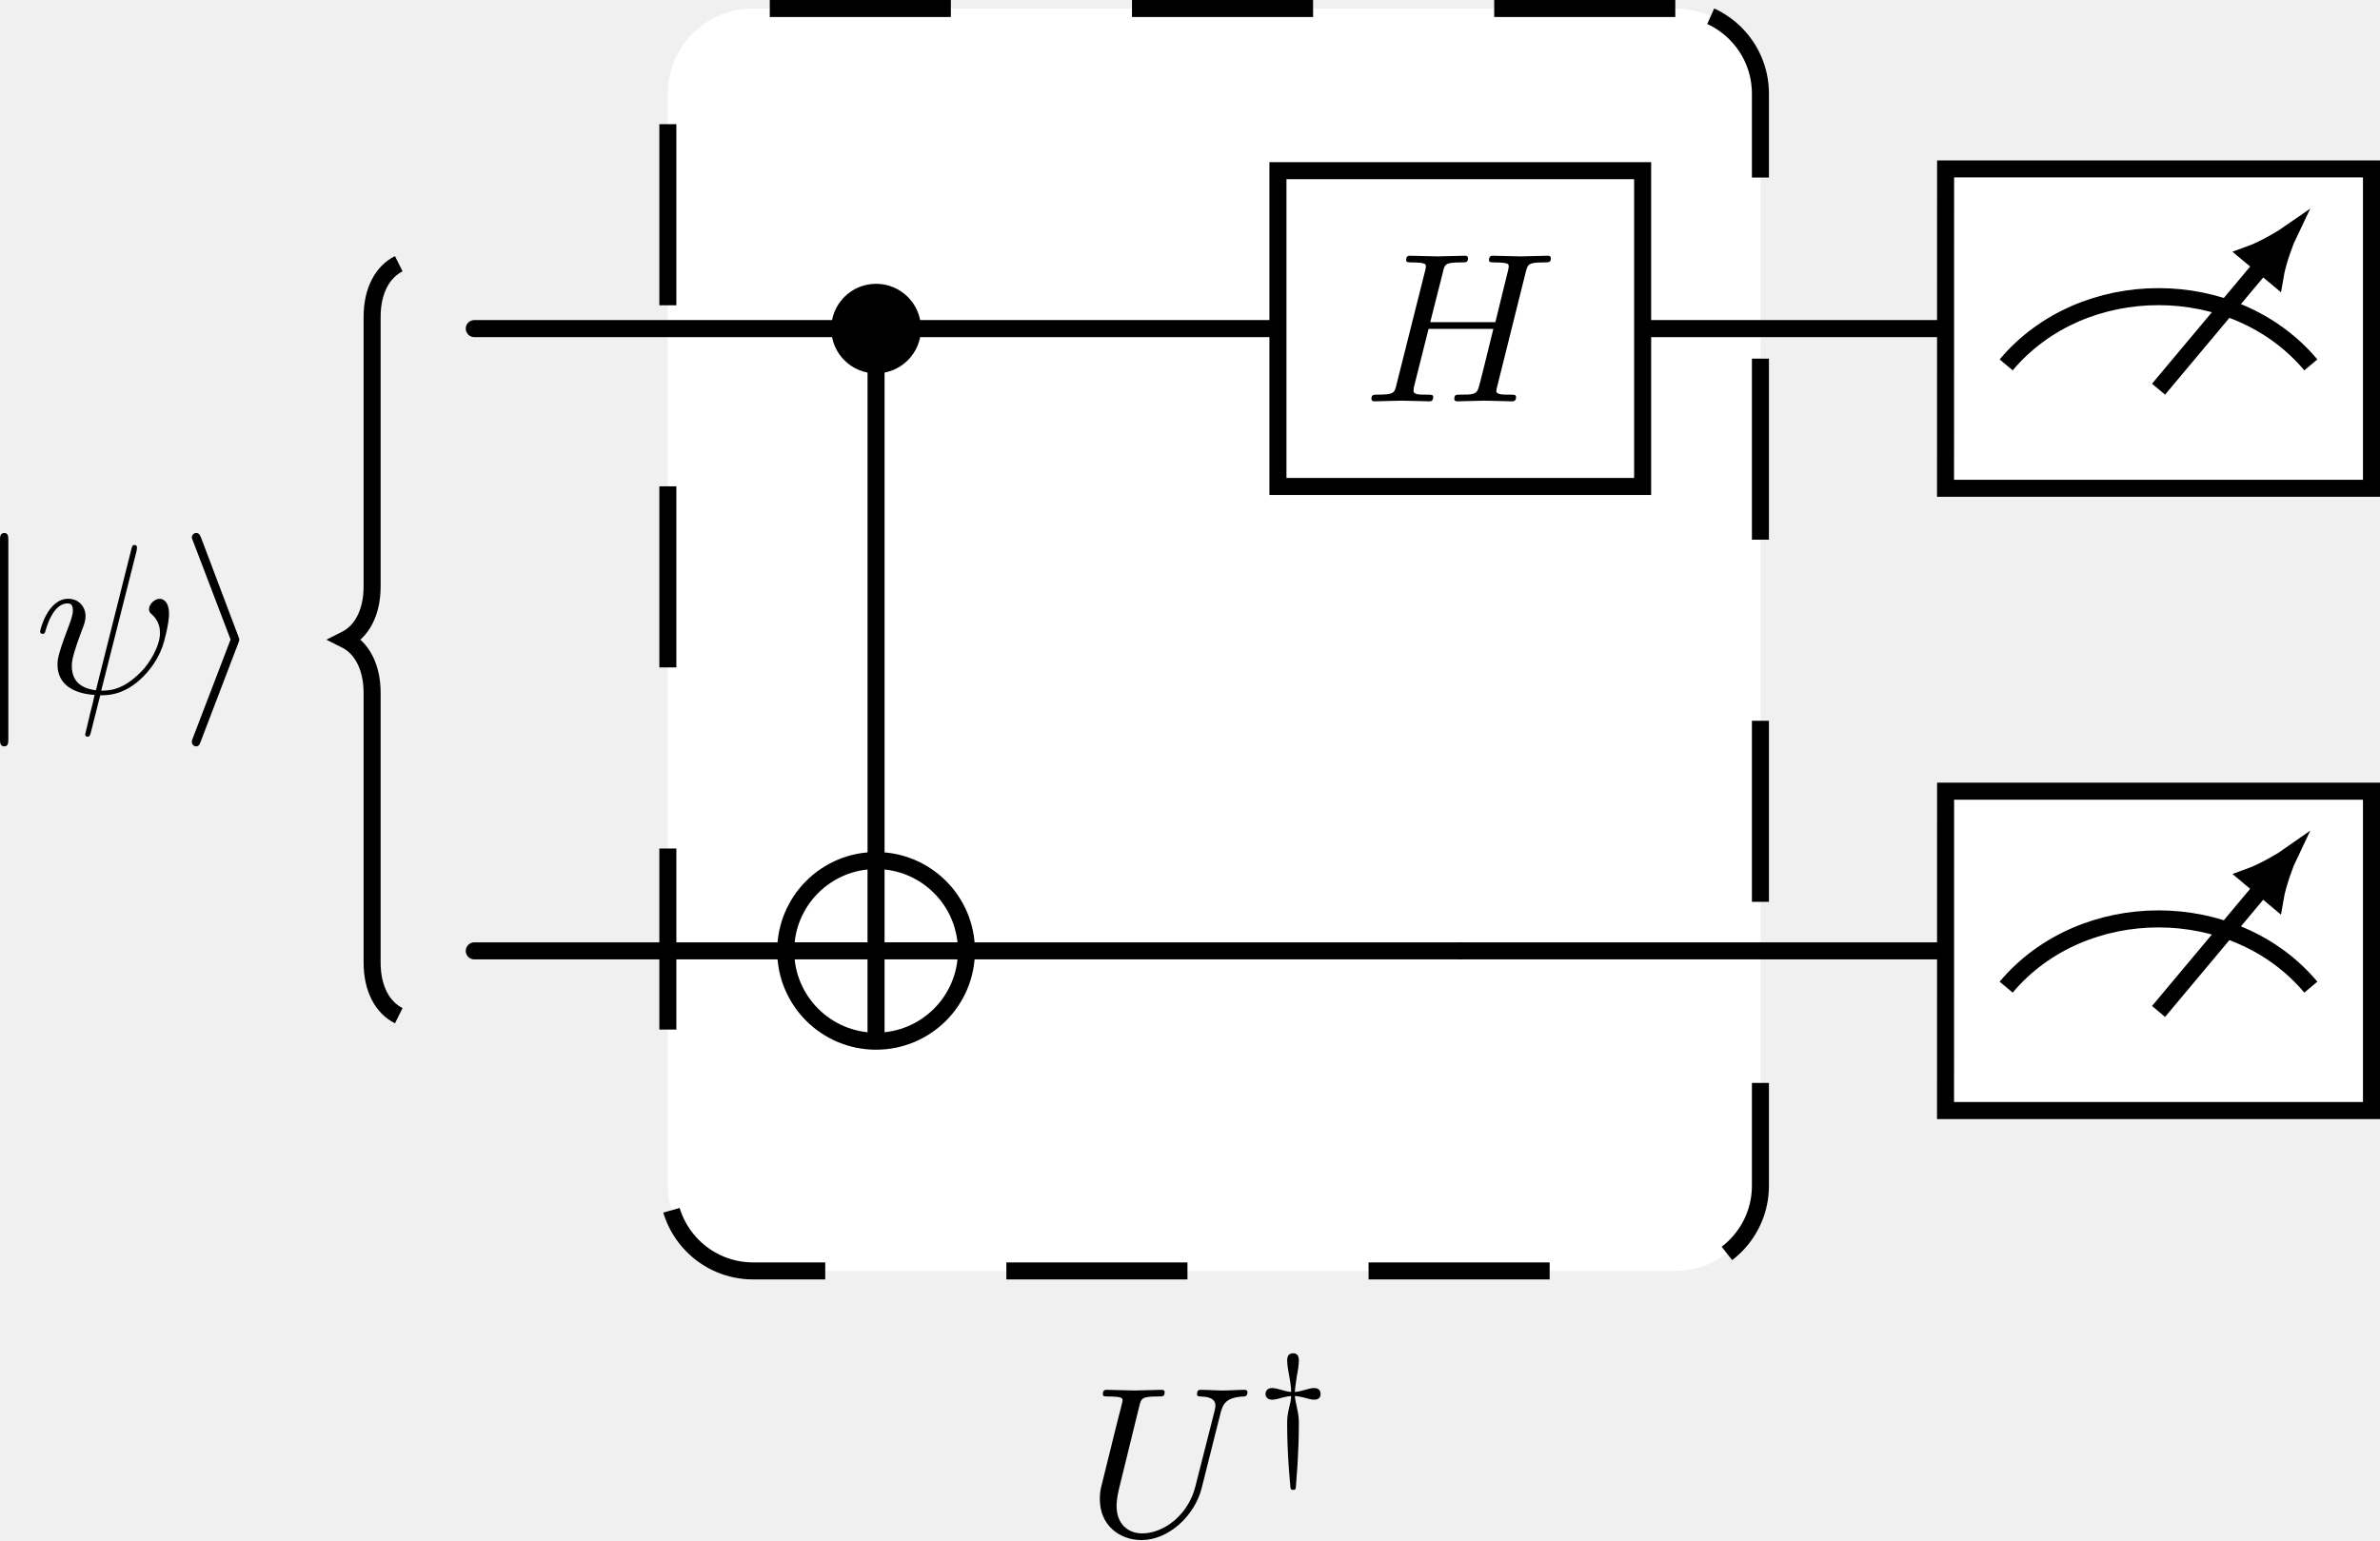
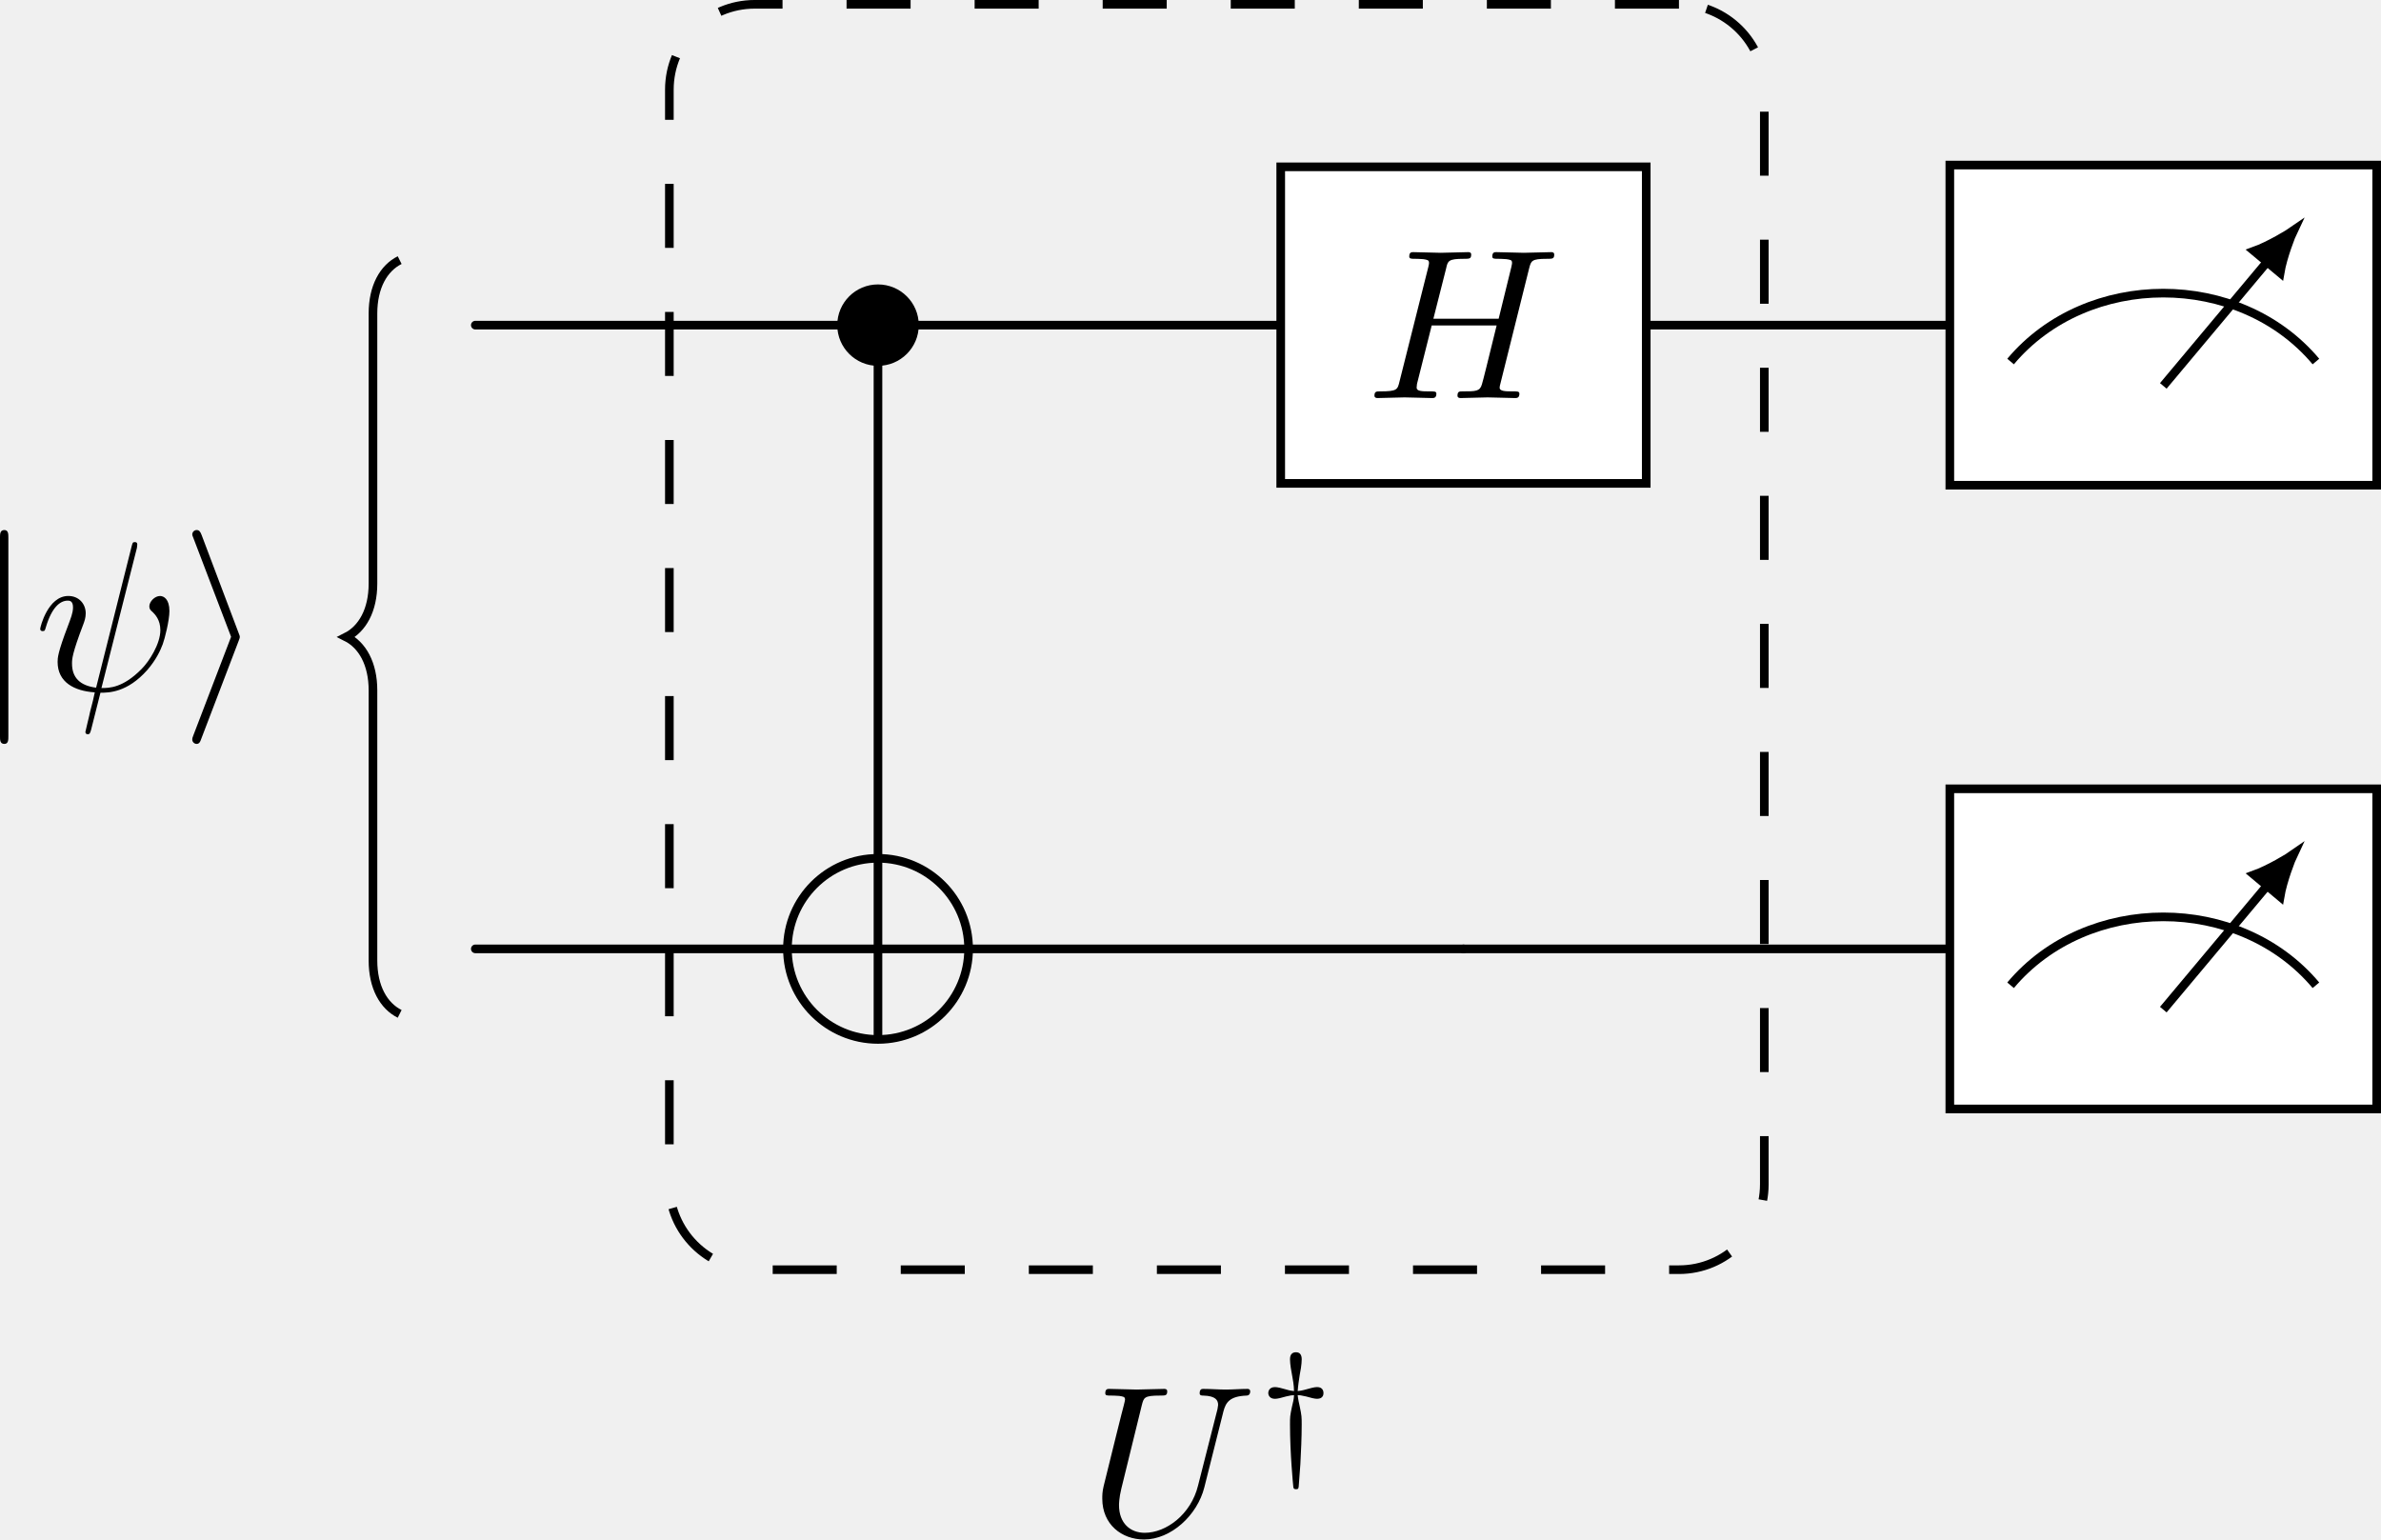
- <svg xmlns="http://www.w3.org/2000/svg" xmlns:xlink="http://www.w3.org/1999/xlink" width="39.28mm" height="25.423mm" viewBox="0 0 39.28 25.423" version="1.1" id="svg5" xml:space="preserve">
+ <svg xmlns="http://www.w3.org/2000/svg" xmlns:xlink="http://www.w3.org/1999/xlink" width="77.546mm" height="50.141mm" viewBox="0 0 77.546 50.141" version="1.1" id="svg5" xml:space="preserve">
  <defs id="defs2">
    <g id="g654">
      <g id="glyph-0-0" />
      <g id="glyph-0-1">
        <path d="M 6.328,-5.766 C 6.438,-6.172 6.609,-6.469 7.406,-6.5 c 0.047,0 0.172,-0.016 0.172,-0.203 0,0 0,-0.109 -0.125,-0.109 -0.328,0 -0.688,0.031 -1.016,0.031 -0.344,0 -0.719,-0.031 -1.047,-0.031 -0.062,0 -0.172,0 -0.172,0.203 C 5.219,-6.5 5.312,-6.5 5.391,-6.5 c 0.578,0.016 0.688,0.219 0.688,0.438 0,0.031 -0.031,0.188 -0.031,0.203 l -0.906,3.562 C 4.812,-0.953 3.656,-0.094 2.656,-0.094 c -0.672,0 -1.203,-0.438 -1.203,-1.297 0,-0.016 0,-0.328 0.109,-0.766 L 2.516,-6.047 C 2.609,-6.406 2.625,-6.5 3.359,-6.5 c 0.266,0 0.344,0 0.344,-0.203 0,-0.109 -0.109,-0.109 -0.141,-0.109 -0.281,0 -1,0.031 -1.281,0.031 -0.281,0 -1,-0.031 -1.281,-0.031 -0.078,0 -0.188,0 -0.188,0.203 C 0.812,-6.5 0.891,-6.5 1.094,-6.5 c 0.016,0 0.203,0 0.375,0.016 0.172,0.031 0.266,0.031 0.266,0.172 0,0.047 -0.109,0.469 -0.172,0.703 l -0.219,0.875 C 1.25,-4.344 0.781,-2.469 0.734,-2.266 0.672,-2 0.672,-1.844 0.672,-1.688 c 0,1.203 0.906,1.906 1.953,1.906 1.25,0 2.484,-1.125 2.812,-2.438 z m 0,0" id="path634" />
      </g>
      <g id="glyph-0-2">
        <path d="m 4.812,-6.656 c 0,-0.047 0.016,-0.109 0.016,-0.156 0,-0.094 -0.062,-0.109 -0.109,-0.109 -0.109,0 -0.109,0.031 -0.156,0.203 L 2.906,-0.125 c -0.75,-0.094 -1.125,-0.469 -1.125,-1.125 0,-0.203 0,-0.453 0.531,-1.844 0.047,-0.125 0.109,-0.297 0.109,-0.5 0,-0.438 -0.312,-0.812 -0.812,-0.812 -0.953,0 -1.312,1.453 -1.312,1.531 0,0.109 0.094,0.109 0.109,0.109 0.109,0 0.109,-0.031 0.156,-0.188 0.281,-0.938 0.672,-1.234 1.016,-1.234 0.078,0 0.25,0 0.25,0.312 0,0.266 -0.109,0.516 -0.234,0.859 C 1.109,-1.75 1.109,-1.5 1.109,-1.328 1.109,-0.375 1.891,0.031 2.844,0.094 2.766,0.453 2.766,0.469 2.625,1 2.609,1.109 2.406,1.906 2.406,1.938 c 0,0.016 0,0.109 0.109,0.109 0.031,0 0.078,0 0.094,-0.047 0.031,-0.016 0.094,-0.266 0.125,-0.406 l 0.375,-1.484 c 0.375,0 1.25,0 2.188,-1.062 0.406,-0.469 0.609,-0.906 0.719,-1.203 0.094,-0.25 0.312,-1.109 0.312,-1.547 0,-0.562 -0.266,-0.703 -0.438,-0.703 -0.25,0 -0.5,0.266 -0.5,0.484 0,0.125 0.062,0.188 0.156,0.266 0.109,0.109 0.359,0.359 0.359,0.844 0,0.641 -0.516,1.453 -0.875,1.812 -0.875,0.891 -1.516,0.891 -1.875,0.891 z m 0,0" id="path637" />
      </g>
      <g id="glyph-0-3">
        <path d="M 7.609,-6.047 C 7.703,-6.406 7.719,-6.5 8.438,-6.5 c 0.266,0 0.344,0 0.344,-0.203 0,-0.109 -0.109,-0.109 -0.141,-0.109 -0.281,0 -1,0.031 -1.281,0.031 -0.281,0 -0.984,-0.031 -1.281,-0.031 -0.078,0 -0.188,0 -0.188,0.203 0,0.109 0.094,0.109 0.281,0.109 0.016,0 0.203,0 0.375,0.016 0.188,0.031 0.266,0.031 0.266,0.172 0,0.031 0,0.047 -0.031,0.188 L 6.188,-3.703 H 3.141 l 0.594,-2.344 C 3.812,-6.406 3.844,-6.5 4.562,-6.5 c 0.266,0 0.344,0 0.344,-0.203 0,-0.109 -0.109,-0.109 -0.141,-0.109 -0.281,0 -1,0.031 -1.281,0.031 -0.281,0 -0.984,-0.031 -1.281,-0.031 -0.078,0 -0.188,0 -0.188,0.203 0,0.109 0.094,0.109 0.281,0.109 0.016,0 0.203,0 0.375,0.016 0.172,0.031 0.266,0.031 0.266,0.172 0,0.031 0,0.062 -0.031,0.188 L 1.562,-0.781 c -0.094,0.391 -0.109,0.469 -0.906,0.469 -0.172,0 -0.266,0 -0.266,0.203 C 0.391,0 0.516,0 0.531,0 0.812,0 1.516,-0.031 1.797,-0.031 2,-0.031 2.219,-0.016 2.438,-0.016 2.656,-0.016 2.875,0 3.078,0 3.156,0 3.281,0 3.281,-0.203 3.281,-0.312 3.188,-0.312 3,-0.312 c -0.375,0 -0.641,0 -0.641,-0.172 0,-0.062 0.016,-0.109 0.016,-0.172 l 0.688,-2.734 h 3.031 c -0.406,1.656 -0.641,2.609 -0.688,2.75 C 5.312,-0.312 5.125,-0.312 4.5,-0.312 c -0.141,0 -0.234,0 -0.234,0.203 C 4.266,0 4.391,0 4.406,0 4.688,0 5.391,-0.031 5.672,-0.031 5.875,-0.031 6.094,-0.016 6.312,-0.016 6.531,-0.016 6.75,0 6.953,0 7.031,0 7.156,0 7.156,-0.203 7.156,-0.312 7.062,-0.312 6.875,-0.312 c -0.359,0 -0.641,0 -0.641,-0.172 0,-0.062 0.016,-0.109 0.031,-0.172 z m 0,0" id="path640" />
      </g>
      <g id="glyph-1-0" />
      <g id="glyph-1-1">
        <path d="m 1.906,-2.906 c 0.109,0 0.172,0.016 0.391,0.062 0.219,0.062 0.391,0.109 0.516,0.109 0.281,0 0.297,-0.203 0.297,-0.266 0,-0.062 -0.016,-0.281 -0.297,-0.281 -0.125,0 -0.297,0.047 -0.516,0.109 -0.219,0.062 -0.281,0.062 -0.391,0.078 0.016,-0.25 0.062,-0.531 0.094,-0.75 0.031,-0.141 0.094,-0.5 0.094,-0.734 0,-0.219 -0.094,-0.328 -0.266,-0.328 -0.156,0 -0.281,0.078 -0.281,0.328 0,0.219 0.062,0.578 0.109,0.812 0.016,0.078 0.078,0.406 0.078,0.672 C 1.641,-3.109 1.562,-3.109 1.359,-3.172 1.141,-3.234 0.969,-3.281 0.844,-3.281 c -0.281,0 -0.312,0.219 -0.312,0.281 0,0.047 0.031,0.266 0.312,0.266 0.125,0 0.297,-0.047 0.516,-0.109 0.203,-0.047 0.281,-0.062 0.375,-0.062 0,0.172 -0.062,0.391 -0.094,0.531 -0.094,0.438 -0.094,0.484 -0.094,0.844 0,1.344 0.141,2.781 0.156,2.922 0.016,0.062 0.031,0.094 0.125,0.094 0.109,0 0.109,-0.031 0.125,-0.125 0,-0.016 0.047,-0.625 0.078,-1.047 0.031,-0.609 0.062,-1.219 0.062,-1.844 0,-0.359 0,-0.406 -0.094,-0.859 -0.016,-0.062 -0.078,-0.344 -0.094,-0.516 z m 0,0" id="path644" />
      </g>
      <g id="glyph-2-0" />
      <g id="glyph-2-1">
        <path d="m 1.578,-7.125 c 0,-0.172 0,-0.359 -0.188,-0.359 -0.203,0 -0.203,0.188 -0.203,0.359 v 9.266 c 0,0.172 0,0.359 0.203,0.359 0.188,0 0.188,-0.188 0.188,-0.359 z m 0,0" id="path648" />
      </g>
      <g id="glyph-2-2">
        <path d="M 2.719,-2.328 C 2.766,-2.438 2.766,-2.469 2.766,-2.5 c 0,-0.016 0,-0.047 -0.047,-0.156 L 0.984,-7.25 c -0.062,-0.172 -0.125,-0.234 -0.234,-0.234 -0.109,0 -0.203,0.094 -0.203,0.203 0,0.031 0,0.047 0.047,0.156 L 2.359,-2.5 0.594,2.109 C 0.547,2.219 0.547,2.25 0.547,2.297 0.547,2.406 0.641,2.5 0.75,2.5 0.875,2.5 0.922,2.391 0.953,2.297 Z m 0,0" id="path651" />
      </g>
    </g>
    <clipPath id="clip-0">
      <path clip-rule="nonzero" d="m 41,40 h 9 v 9 h -9 z m 0,0" id="path656" />
    </clipPath>
    <clipPath id="clip-1">
      <path clip-rule="nonzero" d="m 49.723,44.492 c 0,-2.336 -1.895,-4.227 -4.23,-4.227 -2.332,0 -4.227,1.891 -4.227,4.227 0,2.336 1.895,4.227 4.227,4.227 2.336,0 4.23,-1.891 4.23,-4.227 z m 0,0" id="path659" />
    </clipPath>
    <clipPath id="clip-2">
      <path clip-rule="nonzero" d="M 95.527,7.902 H 115.453 V 22.848 H 95.527 Z m 0,0" id="path662" />
    </clipPath>
    <clipPath id="clip-3">
      <path clip-rule="nonzero" d="m 98,7.902 h 17.453 V 22.848 H 98 Z m 0,0" id="path665" />
    </clipPath>
    <clipPath id="clip-4">
      <path clip-rule="nonzero" d="M 95.527,37.02 H 115.453 V 51.965 H 95.527 Z m 0,0" id="path668" />
    </clipPath>
    <clipPath id="clip-5">
      <path clip-rule="nonzero" d="m 98,37.02 h 17.453 V 51.965 H 98 Z m 0,0" id="path671" />
    </clipPath>
+     <g id="g517">
+       <g id="glyph-0-0-2" />
+       <g id="glyph-0-1-2">
+         <path d="M 6.328,-5.766 C 6.438,-6.172 6.609,-6.469 7.406,-6.5 c 0.047,0 0.172,-0.016 0.172,-0.203 0,0 0,-0.109 -0.125,-0.109 -0.328,0 -0.688,0.031 -1.016,0.031 -0.344,0 -0.719,-0.031 -1.047,-0.031 -0.062,0 -0.172,0 -0.172,0.203 C 5.219,-6.5 5.312,-6.5 5.391,-6.5 c 0.578,0.016 0.688,0.219 0.688,0.438 0,0.031 -0.031,0.188 -0.031,0.203 l -0.906,3.562 C 4.812,-0.953 3.656,-0.094 2.656,-0.094 c -0.672,0 -1.203,-0.438 -1.203,-1.297 0,-0.016 0,-0.328 0.109,-0.766 L 2.516,-6.047 C 2.609,-6.406 2.625,-6.5 3.359,-6.5 c 0.266,0 0.344,0 0.344,-0.203 0,-0.109 -0.109,-0.109 -0.141,-0.109 -0.281,0 -1,0.031 -1.281,0.031 -0.281,0 -1,-0.031 -1.281,-0.031 -0.078,0 -0.188,0 -0.188,0.203 C 0.812,-6.5 0.891,-6.5 1.094,-6.5 c 0.016,0 0.203,0 0.375,0.016 0.172,0.031 0.266,0.031 0.266,0.172 0,0.047 -0.109,0.469 -0.172,0.703 l -0.219,0.875 C 1.25,-4.344 0.781,-2.469 0.734,-2.266 0.672,-2 0.672,-1.844 0.672,-1.688 c 0,1.203 0.906,1.906 1.953,1.906 1.25,0 2.484,-1.125 2.812,-2.438 z m 0,0" id="path497" />
+       </g>
+       <g id="glyph-0-2-5">
+         <path d="m 4.812,-6.656 c 0,-0.047 0.016,-0.109 0.016,-0.156 0,-0.094 -0.062,-0.109 -0.109,-0.109 -0.109,0 -0.109,0.031 -0.156,0.203 L 2.906,-0.125 c -0.75,-0.094 -1.125,-0.469 -1.125,-1.125 0,-0.203 0,-0.453 0.531,-1.844 0.047,-0.125 0.109,-0.297 0.109,-0.5 0,-0.438 -0.312,-0.812 -0.812,-0.812 -0.953,0 -1.312,1.453 -1.312,1.531 0,0.109 0.094,0.109 0.109,0.109 0.109,0 0.109,-0.031 0.156,-0.188 0.281,-0.938 0.672,-1.234 1.016,-1.234 0.078,0 0.25,0 0.25,0.312 0,0.266 -0.109,0.516 -0.234,0.859 C 1.109,-1.75 1.109,-1.5 1.109,-1.328 1.109,-0.375 1.891,0.031 2.844,0.094 2.766,0.453 2.766,0.469 2.625,1 2.609,1.109 2.406,1.906 2.406,1.938 c 0,0.016 0,0.109 0.109,0.109 0.031,0 0.078,0 0.094,-0.047 0.031,-0.016 0.094,-0.266 0.125,-0.406 l 0.375,-1.484 c 0.375,0 1.25,0 2.188,-1.062 0.406,-0.469 0.609,-0.906 0.719,-1.203 0.094,-0.25 0.312,-1.109 0.312,-1.547 0,-0.562 -0.266,-0.703 -0.438,-0.703 -0.25,0 -0.5,0.266 -0.5,0.484 0,0.125 0.062,0.188 0.156,0.266 0.109,0.109 0.359,0.359 0.359,0.844 0,0.641 -0.516,1.453 -0.875,1.812 -0.875,0.891 -1.516,0.891 -1.875,0.891 z m 0,0" id="path500" />
+       </g>
+       <g id="glyph-0-3-2">
+         <path d="M 7.609,-6.047 C 7.703,-6.406 7.719,-6.5 8.438,-6.5 c 0.266,0 0.344,0 0.344,-0.203 0,-0.109 -0.109,-0.109 -0.141,-0.109 -0.281,0 -1,0.031 -1.281,0.031 -0.281,0 -0.984,-0.031 -1.281,-0.031 -0.078,0 -0.188,0 -0.188,0.203 0,0.109 0.094,0.109 0.281,0.109 0.016,0 0.203,0 0.375,0.016 0.188,0.031 0.266,0.031 0.266,0.172 0,0.031 0,0.047 -0.031,0.188 L 6.188,-3.703 H 3.141 l 0.594,-2.344 C 3.812,-6.406 3.844,-6.5 4.562,-6.5 c 0.266,0 0.344,0 0.344,-0.203 0,-0.109 -0.109,-0.109 -0.141,-0.109 -0.281,0 -1,0.031 -1.281,0.031 -0.281,0 -0.984,-0.031 -1.281,-0.031 -0.078,0 -0.188,0 -0.188,0.203 0,0.109 0.094,0.109 0.281,0.109 0.016,0 0.203,0 0.375,0.016 0.172,0.031 0.266,0.031 0.266,0.172 0,0.031 0,0.062 -0.031,0.188 L 1.562,-0.781 c -0.094,0.391 -0.109,0.469 -0.906,0.469 -0.172,0 -0.266,0 -0.266,0.203 C 0.391,0 0.516,0 0.531,0 0.812,0 1.516,-0.031 1.797,-0.031 2,-0.031 2.219,-0.016 2.438,-0.016 2.656,-0.016 2.875,0 3.078,0 3.156,0 3.281,0 3.281,-0.203 3.281,-0.312 3.188,-0.312 3,-0.312 c -0.375,0 -0.641,0 -0.641,-0.172 0,-0.062 0.016,-0.109 0.016,-0.172 l 0.688,-2.734 h 3.031 c -0.406,1.656 -0.641,2.609 -0.688,2.75 C 5.312,-0.312 5.125,-0.312 4.5,-0.312 c -0.141,0 -0.234,0 -0.234,0.203 C 4.266,0 4.391,0 4.406,0 4.688,0 5.391,-0.031 5.672,-0.031 5.875,-0.031 6.094,-0.016 6.312,-0.016 6.531,-0.016 6.75,0 6.953,0 7.031,0 7.156,0 7.156,-0.203 7.156,-0.312 7.062,-0.312 6.875,-0.312 c -0.359,0 -0.641,0 -0.641,-0.172 0,-0.062 0.016,-0.109 0.031,-0.172 z m 0,0" id="path503" />
+       </g>
+       <g id="glyph-1-0-2" />
+       <g id="glyph-1-1-7">
+         <path d="m 1.906,-2.906 c 0.109,0 0.172,0.016 0.391,0.062 0.219,0.062 0.391,0.109 0.516,0.109 0.281,0 0.297,-0.203 0.297,-0.266 0,-0.062 -0.016,-0.281 -0.297,-0.281 -0.125,0 -0.297,0.047 -0.516,0.109 -0.219,0.062 -0.281,0.062 -0.391,0.078 0.016,-0.25 0.062,-0.531 0.094,-0.75 0.031,-0.141 0.094,-0.5 0.094,-0.734 0,-0.219 -0.094,-0.328 -0.266,-0.328 -0.156,0 -0.281,0.078 -0.281,0.328 0,0.219 0.062,0.578 0.109,0.812 0.016,0.078 0.078,0.406 0.078,0.672 C 1.641,-3.109 1.562,-3.109 1.359,-3.172 1.141,-3.234 0.969,-3.281 0.844,-3.281 c -0.281,0 -0.312,0.219 -0.312,0.281 0,0.047 0.031,0.266 0.312,0.266 0.125,0 0.297,-0.047 0.516,-0.109 0.203,-0.047 0.281,-0.062 0.375,-0.062 0,0.172 -0.062,0.391 -0.094,0.531 -0.094,0.438 -0.094,0.484 -0.094,0.844 0,1.344 0.141,2.781 0.156,2.922 0.016,0.062 0.031,0.094 0.125,0.094 0.109,0 0.109,-0.031 0.125,-0.125 0,-0.016 0.047,-0.625 0.078,-1.047 0.031,-0.609 0.062,-1.219 0.062,-1.844 0,-0.359 0,-0.406 -0.094,-0.859 -0.016,-0.062 -0.078,-0.344 -0.094,-0.516 z m 0,0" id="path507" />
+       </g>
+       <g id="glyph-2-0-1" />
+       <g id="glyph-2-1-5">
+         <path d="m 1.578,-7.125 c 0,-0.172 0,-0.359 -0.188,-0.359 -0.203,0 -0.203,0.188 -0.203,0.359 v 9.266 c 0,0.172 0,0.359 0.203,0.359 0.188,0 0.188,-0.188 0.188,-0.359 z m 0,0" id="path511" />
+       </g>
+       <g id="glyph-2-2-2">
+         <path d="M 2.719,-2.328 C 2.766,-2.438 2.766,-2.469 2.766,-2.5 c 0,-0.016 0,-0.047 -0.047,-0.156 L 0.984,-7.25 c -0.062,-0.172 -0.125,-0.234 -0.234,-0.234 -0.109,0 -0.203,0.094 -0.203,0.203 0,0.031 0,0.047 0.047,0.156 L 2.359,-2.5 0.594,2.109 C 0.547,2.219 0.547,2.25 0.547,2.297 0.547,2.406 0.641,2.5 0.75,2.5 0.875,2.5 0.922,2.391 0.953,2.297 Z m 0,0" id="path514" />
+       </g>
+     </g>
+     <clipPath id="clip-0-1">
+       <path clip-rule="nonzero" d="m 41,40 h 9 v 9 h -9 z m 0,0" id="path519" />
+     </clipPath>
+     <clipPath id="clip-1-1">
+       <path clip-rule="nonzero" d="m 49.723,44.492 c 0,-2.336 -1.895,-4.227 -4.23,-4.227 -2.332,0 -4.227,1.891 -4.227,4.227 0,2.336 1.895,4.227 4.227,4.227 2.336,0 4.23,-1.891 4.23,-4.227 z m 0,0" id="path522" />
+     </clipPath>
+     <clipPath id="clip-2-0">
+       <path clip-rule="nonzero" d="M 95.527,7.902 H 115.453 V 22.848 H 95.527 Z m 0,0" id="path525" />
+     </clipPath>
+     <clipPath id="clip-3-1">
+       <path clip-rule="nonzero" d="m 98,7.902 h 17.453 V 22.848 H 98 Z m 0,0" id="path528" />
+     </clipPath>
+     <clipPath id="clip-4-8">
+       <path clip-rule="nonzero" d="M 95.527,37.02 H 115.453 V 51.965 H 95.527 Z m 0,0" id="path531" />
+     </clipPath>
+     <clipPath id="clip-5-7">
+       <path clip-rule="nonzero" d="m 98,37.02 h 17.453 V 51.965 H 98 Z m 0,0" id="path534" />
+     </clipPath>
  </defs>
-   <g id="layer1" transform="translate(-46.77055,-137.8367)">
-     <g id="g701">
-       <path fill-rule="nonzero" fill="#e6e6ff" fill-opacity="1" stroke-width="0.281" stroke-linecap="butt" stroke-linejoin="miter" stroke="#000000" stroke-opacity="1" stroke-dasharray="2.989, 2.989" stroke-miterlimit="10" d="M 74.42,137.977 H 59.199 c -0.776,0 -1.406,0.628 -1.406,1.406 v 18.027 c 0,0.776 0.63,1.406 1.406,1.406 h 15.22 c 0.776,0 1.406,-0.63 1.406,-1.406 v -18.027 c 0,-0.777 -0.63,-1.406 -1.406,-1.406 z m 0,0" id="path676" style="fill:#ffffff" />
-       <g fill="#000000" fill-opacity="1" id="g680" transform="matrix(0.3527778,0,0,0.3527778,45.1804,137.8367)">
-         <use xlink:href="#glyph-0-1" x="55.291" y="71.845" id="use678" />
+   <g id="layer1" transform="translate(-43.16792,-137.8367)">
+     <g id="g700" transform="matrix(0.6976876,0,0,0.6976876,40.02309,137.6993)" style="stroke-width:0.506">
+       <path fill="none" stroke-width="0.403" stroke-linecap="butt" stroke-linejoin="miter" stroke="#000000" stroke-opacity="1" stroke-dasharray="2.989, 2.989" stroke-miterlimit="10" d="m 11.809,29.535 h -43.145 c -2.199,0 -3.984,-1.781 -3.984,-3.984 v -51.102 c 0,-2.199 1.785,-3.984 3.984,-3.984 h 43.145 c 2.199,0 3.984,1.785 3.984,3.984 v 51.102 c 0,2.203 -1.785,3.984 -3.984,3.984 z m 0,0" transform="matrix(1,0,0,-1,71.074,29.933)" id="path539" />
+       <g fill="#000000" fill-opacity="1" id="g543" style="stroke-width:0.426">
+         <use xlink:href="#glyph-0-1-2" x="55.291" y="71.845" id="use541" style="stroke-width:0.506" />
      </g>
-       <g fill="#000000" fill-opacity="1" id="g684" transform="matrix(0.3527778,0,0,0.3527778,45.1804,137.8367)">
-         <use xlink:href="#glyph-1-1" x="63.179" y="68.23" id="use682" />
+       <g fill="#000000" fill-opacity="1" id="g547" style="stroke-width:0.426">
+         <use xlink:href="#glyph-1-1-7" x="63.179" y="68.23" id="use545" style="stroke-width:0.506" />
      </g>
-       <path fill="none" stroke-width="0.281" stroke-linecap="round" stroke-linejoin="miter" stroke="#000000" stroke-opacity="1" stroke-miterlimit="10" d="m 61.229,143.86 v 8.181" id="path686" />
-       <path fill="none" stroke-width="0.281" stroke-linecap="round" stroke-linejoin="miter" stroke="#000000" stroke-opacity="1" stroke-miterlimit="10" d="M 60.63,143.261 H 54.598" id="path688" />
-       <path fill="none" stroke-width="0.281" stroke-linecap="round" stroke-linejoin="miter" stroke="#000000" stroke-opacity="1" stroke-miterlimit="10" d="M 67.862,143.261 H 61.83" id="path690" />
-       <path fill="none" stroke-width="0.281" stroke-linecap="round" stroke-linejoin="miter" stroke="#000000" stroke-opacity="1" stroke-miterlimit="10" d="M 78.88,143.261 H 73.881" id="path692" />
-       <path fill="none" stroke-width="0.281" stroke-linecap="round" stroke-linejoin="miter" stroke="#000000" stroke-opacity="1" stroke-miterlimit="10" d="M 59.738,153.533 H 54.598" id="path694" />
-       <path fill="none" stroke-width="0.281" stroke-linecap="round" stroke-linejoin="miter" stroke="#000000" stroke-opacity="1" stroke-miterlimit="10" d="M 70.871,153.533 H 62.721" id="path696" />
-       <path fill="none" stroke-width="0.281" stroke-linecap="round" stroke-linejoin="miter" stroke="#000000" stroke-opacity="1" stroke-miterlimit="10" d="M 78.88,153.533 H 70.871" id="path698" />
-       <path fill-rule="nonzero" fill="#000000" fill-opacity="1" stroke-width="0.281" stroke-linecap="butt" stroke-linejoin="miter" stroke="#000000" stroke-opacity="1" stroke-miterlimit="10" d="m 61.83,143.261 c 0,-0.331 -0.269,-0.599 -0.601,-0.599 -0.331,0 -0.599,0.269 -0.599,0.599 0,0.331 0.269,0.599 0.599,0.599 0.332,0 0.601,-0.269 0.601,-0.599 z m 0,0" id="path700" />
-       <g clip-path="url(#clip-0)" id="g706" transform="matrix(0.3527778,0,0,0.3527778,45.1804,137.8367)">
-         <g clip-path="url(#clip-1)" id="g704">
-           <path fill="none" stroke-width="0.797" stroke-linecap="butt" stroke-linejoin="miter" stroke="#000000" stroke-opacity="1" stroke-miterlimit="10" d="M -0.002,4.226 V -4.227 M -4.228,-1.875e-4 h 8.457" transform="matrix(1,0,0,-1,45.494,44.492)" id="path702" />
+       <path fill="none" stroke-width="0.403" stroke-linecap="round" stroke-linejoin="miter" stroke="#000000" stroke-opacity="1" stroke-miterlimit="10" d="M -25.582,12.859 V -10.333" transform="matrix(1,0,0,-1,71.074,29.933)" id="path549" />
+       <path fill="none" stroke-width="0.403" stroke-linecap="round" stroke-linejoin="miter" stroke="#000000" stroke-opacity="1" stroke-miterlimit="10" d="M -27.281,14.558 H -44.379" transform="matrix(1,0,0,-1,71.074,29.933)" id="path551" />
+       <path fill="none" stroke-width="0.403" stroke-linecap="round" stroke-linejoin="miter" stroke="#000000" stroke-opacity="1" stroke-miterlimit="10" d="M -6.781,14.558 H -23.879" transform="matrix(1,0,0,-1,71.074,29.933)" id="path553" />
+       <path fill="none" stroke-width="0.403" stroke-linecap="round" stroke-linejoin="miter" stroke="#000000" stroke-opacity="1" stroke-miterlimit="10" d="M 24.453,14.558 H 10.281" transform="matrix(1,0,0,-1,71.074,29.933)" id="path555" />
+       <path fill="none" stroke-width="0.403" stroke-linecap="round" stroke-linejoin="miter" stroke="#000000" stroke-opacity="1" stroke-miterlimit="10" d="M -29.808,-14.559 H -44.379" transform="matrix(1,0,0,-1,71.074,29.933)" id="path557" />
+       <path fill="none" stroke-width="0.403" stroke-linecap="round" stroke-linejoin="miter" stroke="#000000" stroke-opacity="1" stroke-miterlimit="10" d="M 1.75,-14.559 H -21.351" transform="matrix(1,0,0,-1,71.074,29.933)" id="path559" />
+       <path fill="none" stroke-width="0.403" stroke-linecap="round" stroke-linejoin="miter" stroke="#000000" stroke-opacity="1" stroke-miterlimit="10" d="M 24.453,-14.559 H 1.75" transform="matrix(1,0,0,-1,71.074,29.933)" id="path561" />
+       <path fill-rule="nonzero" fill="#000000" fill-opacity="1" stroke-width="0.403" stroke-linecap="butt" stroke-linejoin="miter" stroke="#000000" stroke-opacity="1" stroke-miterlimit="10" d="m 1.701,0 c 0,0.938 -0.762,1.699 -1.703,1.699 C -0.939,1.699 -1.701,0.938 -1.701,0 c 0,-0.938 0.762,-1.699 1.699,-1.699 C 0.94,-1.699 1.701,-0.938 1.701,0 Z m 0,0" transform="matrix(1,0,0,-1,45.494,15.375)" id="path563" />
+       <g clip-path="url(#clip-0-1)" id="g569" style="stroke-width:0.506">
+         <g clip-path="url(#clip-1-1)" id="g567" style="stroke-width:0.506">
+           <path fill="none" stroke-width="0.403" stroke-linecap="butt" stroke-linejoin="miter" stroke="#000000" stroke-opacity="1" stroke-miterlimit="10" d="M -0.002,4.226 V -4.227 M -4.228,-1.875e-4 h 8.457" transform="matrix(1,0,0,-1,45.494,44.492)" id="path565" />
        </g>
      </g>
-       <path fill="none" stroke-width="0.281" stroke-linecap="butt" stroke-linejoin="miter" stroke="#000000" stroke-opacity="1" stroke-miterlimit="10" d="m 62.721,153.533 c 0,-0.824 -0.668,-1.491 -1.492,-1.491 -0.823,0 -1.491,0.667 -1.491,1.491 0,0.824 0.668,1.491 1.491,1.491 0.824,0 1.492,-0.667 1.492,-1.491 z m 0,0" id="path708" />
-       <g fill="#000000" fill-opacity="1" id="g712" transform="matrix(0.3527778,0,0,0.3527778,45.1804,137.8367)">
-         <use xlink:href="#glyph-2-1" x="3.32" y="32.424" id="use710" />
+       <path fill="none" stroke-width="0.403" stroke-linecap="butt" stroke-linejoin="miter" stroke="#000000" stroke-opacity="1" stroke-miterlimit="10" d="m 4.229,-1.875e-4 c 0,2.336 -1.895,4.227 -4.23,4.227 -2.332,0 -4.227,-1.891 -4.227,-4.227 0,-2.336 1.895,-4.227 4.227,-4.227 2.336,0 4.23,1.891 4.23,4.227 z m 0,0" transform="matrix(1,0,0,-1,45.494,44.492)" id="path571" />
+       <g fill="#000000" fill-opacity="1" id="g575" style="stroke-width:0.426">
+         <use xlink:href="#glyph-2-1-5" x="3.32" y="32.424" id="use573" style="stroke-width:0.506" />
      </g>
-       <g fill="#000000" fill-opacity="1" id="g716" transform="matrix(0.3527778,0,0,0.3527778,45.1804,137.8367)">
-         <use xlink:href="#glyph-0-2" x="6.088" y="32.424" id="use714" />
+       <g fill="#000000" fill-opacity="1" id="g579" style="stroke-width:0.426">
+         <use xlink:href="#glyph-0-2-5" x="6.088" y="32.424" id="use577" style="stroke-width:0.506" />
      </g>
-       <g fill="#000000" fill-opacity="1" id="g720" transform="matrix(0.3527778,0,0,0.3527778,45.1804,137.8367)">
-         <use xlink:href="#glyph-2-2" x="12.936" y="32.424" id="use718" />
+       <g fill="#000000" fill-opacity="1" id="g583" style="stroke-width:0.426">
+         <use xlink:href="#glyph-2-2-2" x="12.936" y="32.424" id="use581" style="stroke-width:0.506" />
      </g>
-       <path fill="none" stroke-width="0.281" stroke-linecap="butt" stroke-linejoin="miter" stroke="#000000" stroke-opacity="1" stroke-miterlimit="10" d="m 53.352,142.19 c -0.265,0.132 -0.44,0.44 -0.44,0.879 v 4.448 c 0,0.44 -0.176,0.747 -0.44,0.879 0.263,0.131 0.44,0.44 0.44,0.878 v 4.45 c 0,0.44 0.175,0.747 0.44,0.879" id="path722" />
-       <path fill-rule="nonzero" fill="#ffffff" fill-opacity="1" stroke-width="0.281" stroke-linecap="butt" stroke-linejoin="miter" stroke="#000000" stroke-opacity="1" stroke-miterlimit="10" d="m 67.862,145.867 h 6.019 v -5.213 h -6.019 z m 0,0" id="path724" />
-       <g fill="#000000" fill-opacity="1" id="g728" transform="matrix(0.3527778,0,0,0.3527778,45.1804,137.8367)">
-         <use xlink:href="#glyph-0-3" x="68.278" y="18.779" id="use726" />
+       <path fill="none" stroke-width="0.403" stroke-linecap="butt" stroke-linejoin="miter" stroke="#000000" stroke-opacity="1" stroke-miterlimit="10" d="m -47.91,17.593 c -0.75,-0.375 -1.246,-1.246 -1.246,-2.492 V 2.492 c 0,-1.246 -0.5,-2.117 -1.246,-2.492 0.746,-0.371 1.246,-1.246 1.246,-2.488 v -12.613 c 0,-1.246 0.496,-2.117 1.246,-2.492" transform="matrix(1,0,0,-1,71.074,29.933)" id="path585" />
+       <path fill-rule="nonzero" fill="#ffffff" fill-opacity="1" stroke-width="0.403" stroke-linecap="butt" stroke-linejoin="miter" stroke="#000000" stroke-opacity="1" stroke-miterlimit="10" d="m -6.781,7.171 h 17.062 v 14.777 h -17.062 z m 0,0" transform="matrix(1,0,0,-1,71.074,29.933)" id="path587" />
+       <g fill="#000000" fill-opacity="1" id="g591" style="stroke-width:0.426">
+         <use xlink:href="#glyph-0-3-2" x="68.278" y="18.779" id="use589" style="stroke-width:0.506" />
      </g>
-       <path fill-rule="nonzero" fill="#ffffff" fill-opacity="1" d="m 78.88,145.897 h 7.029 v -5.272 h -7.029 z m 0,0" id="path730" style="stroke-width:0.353" />
-       <g clip-path="url(#clip-2)" id="g736" transform="matrix(0.3527778,0,0,0.3527778,45.1804,137.8367)">
-         <path fill="none" stroke-width="0.797" stroke-linecap="butt" stroke-linejoin="miter" stroke="#000000" stroke-opacity="1" stroke-miterlimit="10" d="m 27.289,12.859 c 3.574,4.258 10.68,4.258 14.254,0" transform="matrix(1,0,0,-1,71.074,29.933)" id="path732" />
-         <path fill="none" stroke-width="0.797" stroke-linecap="butt" stroke-linejoin="miter" stroke="#000000" stroke-opacity="1" stroke-miterlimit="10" d="m 34.418,11.722 4.844,5.785" transform="matrix(1,0,0,-1,71.074,29.933)" id="path734" />
+       <path fill-rule="nonzero" fill="#ffffff" fill-opacity="1" d="M 95.527,22.848 H 115.453 V 7.902 H 95.527 Z m 0,0" id="path593" style="stroke-width:0.426" />
+       <g clip-path="url(#clip-2-0)" id="g599" style="stroke-width:0.506">
+         <path fill="none" stroke-width="0.403" stroke-linecap="butt" stroke-linejoin="miter" stroke="#000000" stroke-opacity="1" stroke-miterlimit="10" d="m 27.289,12.859 c 3.574,4.258 10.68,4.258 14.254,0" transform="matrix(1,0,0,-1,71.074,29.933)" id="path595" />
+         <path fill="none" stroke-width="0.403" stroke-linecap="butt" stroke-linejoin="miter" stroke="#000000" stroke-opacity="1" stroke-miterlimit="10" d="m 34.418,11.722 4.844,5.785" transform="matrix(1,0,0,-1,71.074,29.933)" id="path597" />
      </g>
-       <path fill-rule="nonzero" fill="#000000" fill-opacity="1" d="m 84.541,141.701 c -0.07,0.05 -0.401,0.251 -0.65,0.34 l 0.429,0.358 c 0.044,-0.262 0.185,-0.621 0.222,-0.699 z m 0,0" id="path738" style="stroke-width:0.353" />
-       <g clip-path="url(#clip-3)" id="g742" transform="matrix(0.3527778,0,0,0.3527778,45.1804,137.8367)">
-         <path fill="none" stroke-width="0.789" stroke-linecap="butt" stroke-linejoin="miter" stroke="#000000" stroke-opacity="1" stroke-miterlimit="10" d="M 1.923,-0.002 C 1.688,0.061 0.648,0.413 -4.70131e-4,0.792 L 0.002,-0.792 C 0.651,-0.411 1.688,-0.061 1.923,-0.002 Z m 0,0" transform="matrix(0.64235,-0.76636,-0.76636,-0.64235,110.3374,12.4261)" id="path740" />
+       <path fill-rule="nonzero" fill="#000000" fill-opacity="1" d="m 111.574,10.953 c -0.199,0.141 -1.137,0.711 -1.844,0.965 l 1.215,1.016 c 0.125,-0.742 0.523,-1.762 0.629,-1.98 z m 0,0" id="path601" style="stroke-width:0.426" />
+       <g clip-path="url(#clip-3-1)" id="g605" style="stroke-width:0.506">
+         <path fill="none" stroke-width="0.399" stroke-linecap="butt" stroke-linejoin="miter" stroke="#000000" stroke-opacity="1" stroke-miterlimit="10" d="M 1.923,-0.002 C 1.688,0.061 0.648,0.413 -4.70131e-4,0.792 L 0.002,-0.792 C 0.651,-0.411 1.688,-0.061 1.923,-0.002 Z m 0,0" transform="matrix(0.64235,-0.76636,-0.76636,-0.64235,110.3374,12.4261)" id="path603" />
      </g>
-       <path fill="none" stroke-width="0.281" stroke-linecap="butt" stroke-linejoin="miter" stroke="#000000" stroke-opacity="1" stroke-miterlimit="10" d="M 78.88,145.897 H 85.91 v -5.272 h -7.029 z m 0,0" id="path744" />
-       <path fill-rule="nonzero" fill="#ffffff" fill-opacity="1" d="m 78.88,156.169 h 7.029 v -5.272 h -7.029 z m 0,0" id="path746" style="stroke-width:0.353" />
-       <g clip-path="url(#clip-4)" id="g752" transform="matrix(0.3527778,0,0,0.3527778,45.1804,137.8367)">
-         <path fill="none" stroke-width="0.797" stroke-linecap="butt" stroke-linejoin="miter" stroke="#000000" stroke-opacity="1" stroke-miterlimit="10" d="m 27.289,-16.258 c 3.574,4.258 10.68,4.258 14.254,0" transform="matrix(1,0,0,-1,71.074,29.933)" id="path748" />
-         <path fill="none" stroke-width="0.797" stroke-linecap="butt" stroke-linejoin="miter" stroke="#000000" stroke-opacity="1" stroke-miterlimit="10" d="m 34.418,-17.395 4.844,5.785" transform="matrix(1,0,0,-1,71.074,29.933)" id="path750" />
+       <path fill="none" stroke-width="0.403" stroke-linecap="butt" stroke-linejoin="miter" stroke="#000000" stroke-opacity="1" stroke-miterlimit="10" d="M 24.453,7.085 H 44.379 V 22.031 H 24.453 Z m 0,0" transform="matrix(1,0,0,-1,71.074,29.933)" id="path607" />
+       <path fill-rule="nonzero" fill="#ffffff" fill-opacity="1" d="M 95.527,51.965 H 115.453 V 37.02 H 95.527 Z m 0,0" id="path609" style="stroke-width:0.426" />
+       <g clip-path="url(#clip-4-8)" id="g615" style="stroke-width:0.506">
+         <path fill="none" stroke-width="0.403" stroke-linecap="butt" stroke-linejoin="miter" stroke="#000000" stroke-opacity="1" stroke-miterlimit="10" d="m 27.289,-16.258 c 3.574,4.258 10.68,4.258 14.254,0" transform="matrix(1,0,0,-1,71.074,29.933)" id="path611" />
+         <path fill="none" stroke-width="0.403" stroke-linecap="butt" stroke-linejoin="miter" stroke="#000000" stroke-opacity="1" stroke-miterlimit="10" d="m 34.418,-17.395 4.844,5.785" transform="matrix(1,0,0,-1,71.074,29.933)" id="path613" />
      </g>
-       <path fill-rule="nonzero" fill="#000000" fill-opacity="1" d="m 84.541,151.973 c -0.07,0.05 -0.401,0.251 -0.65,0.34 l 0.429,0.36 c 0.044,-0.262 0.185,-0.623 0.222,-0.7 z m 0,0" id="path754" style="stroke-width:0.353" />
-       <g clip-path="url(#clip-5)" id="g758" transform="matrix(0.3527778,0,0,0.3527778,45.1804,137.8367)">
-         <path fill="none" stroke-width="0.789" stroke-linecap="butt" stroke-linejoin="miter" stroke="#000000" stroke-opacity="1" stroke-miterlimit="10" d="M 1.924,-0.001 C 1.688,0.061 0.649,0.413 -2.07632e-4,0.792 L -0.001,-0.794 C 0.648,-0.413 1.688,-0.061 1.924,-0.001 Z m 0,0" transform="matrix(0.64235,-0.76636,-0.76636,-0.64235,110.3374,41.54363)" id="path756" />
+       <path fill-rule="nonzero" fill="#000000" fill-opacity="1" d="m 111.574,40.07 c -0.199,0.141 -1.137,0.711 -1.844,0.965 l 1.215,1.02 c 0.125,-0.742 0.523,-1.766 0.629,-1.984 z m 0,0" id="path617" style="stroke-width:0.426" />
+       <g clip-path="url(#clip-5-7)" id="g621" style="stroke-width:0.506">
+         <path fill="none" stroke-width="0.399" stroke-linecap="butt" stroke-linejoin="miter" stroke="#000000" stroke-opacity="1" stroke-miterlimit="10" d="M 1.924,-0.001 C 1.688,0.061 0.649,0.413 -2.07632e-4,0.792 L -0.001,-0.794 C 0.648,-0.413 1.688,-0.061 1.924,-0.001 Z m 0,0" transform="matrix(0.64235,-0.76636,-0.76636,-0.64235,110.3374,41.54363)" id="path619" />
      </g>
-       <path fill="none" stroke-width="0.281" stroke-linecap="butt" stroke-linejoin="miter" stroke="#000000" stroke-opacity="1" stroke-miterlimit="10" d="M 78.88,156.169 H 85.91 v -5.272 h -7.029 z m 0,0" id="path760" />
+       <path fill="none" stroke-width="0.403" stroke-linecap="butt" stroke-linejoin="miter" stroke="#000000" stroke-opacity="1" stroke-miterlimit="10" d="M 24.453,-22.032 H 44.379 V -7.087 H 24.453 Z m 0,0" transform="matrix(1,0,0,-1,71.074,29.933)" id="path623" />
    </g>
  </g>
</svg>
